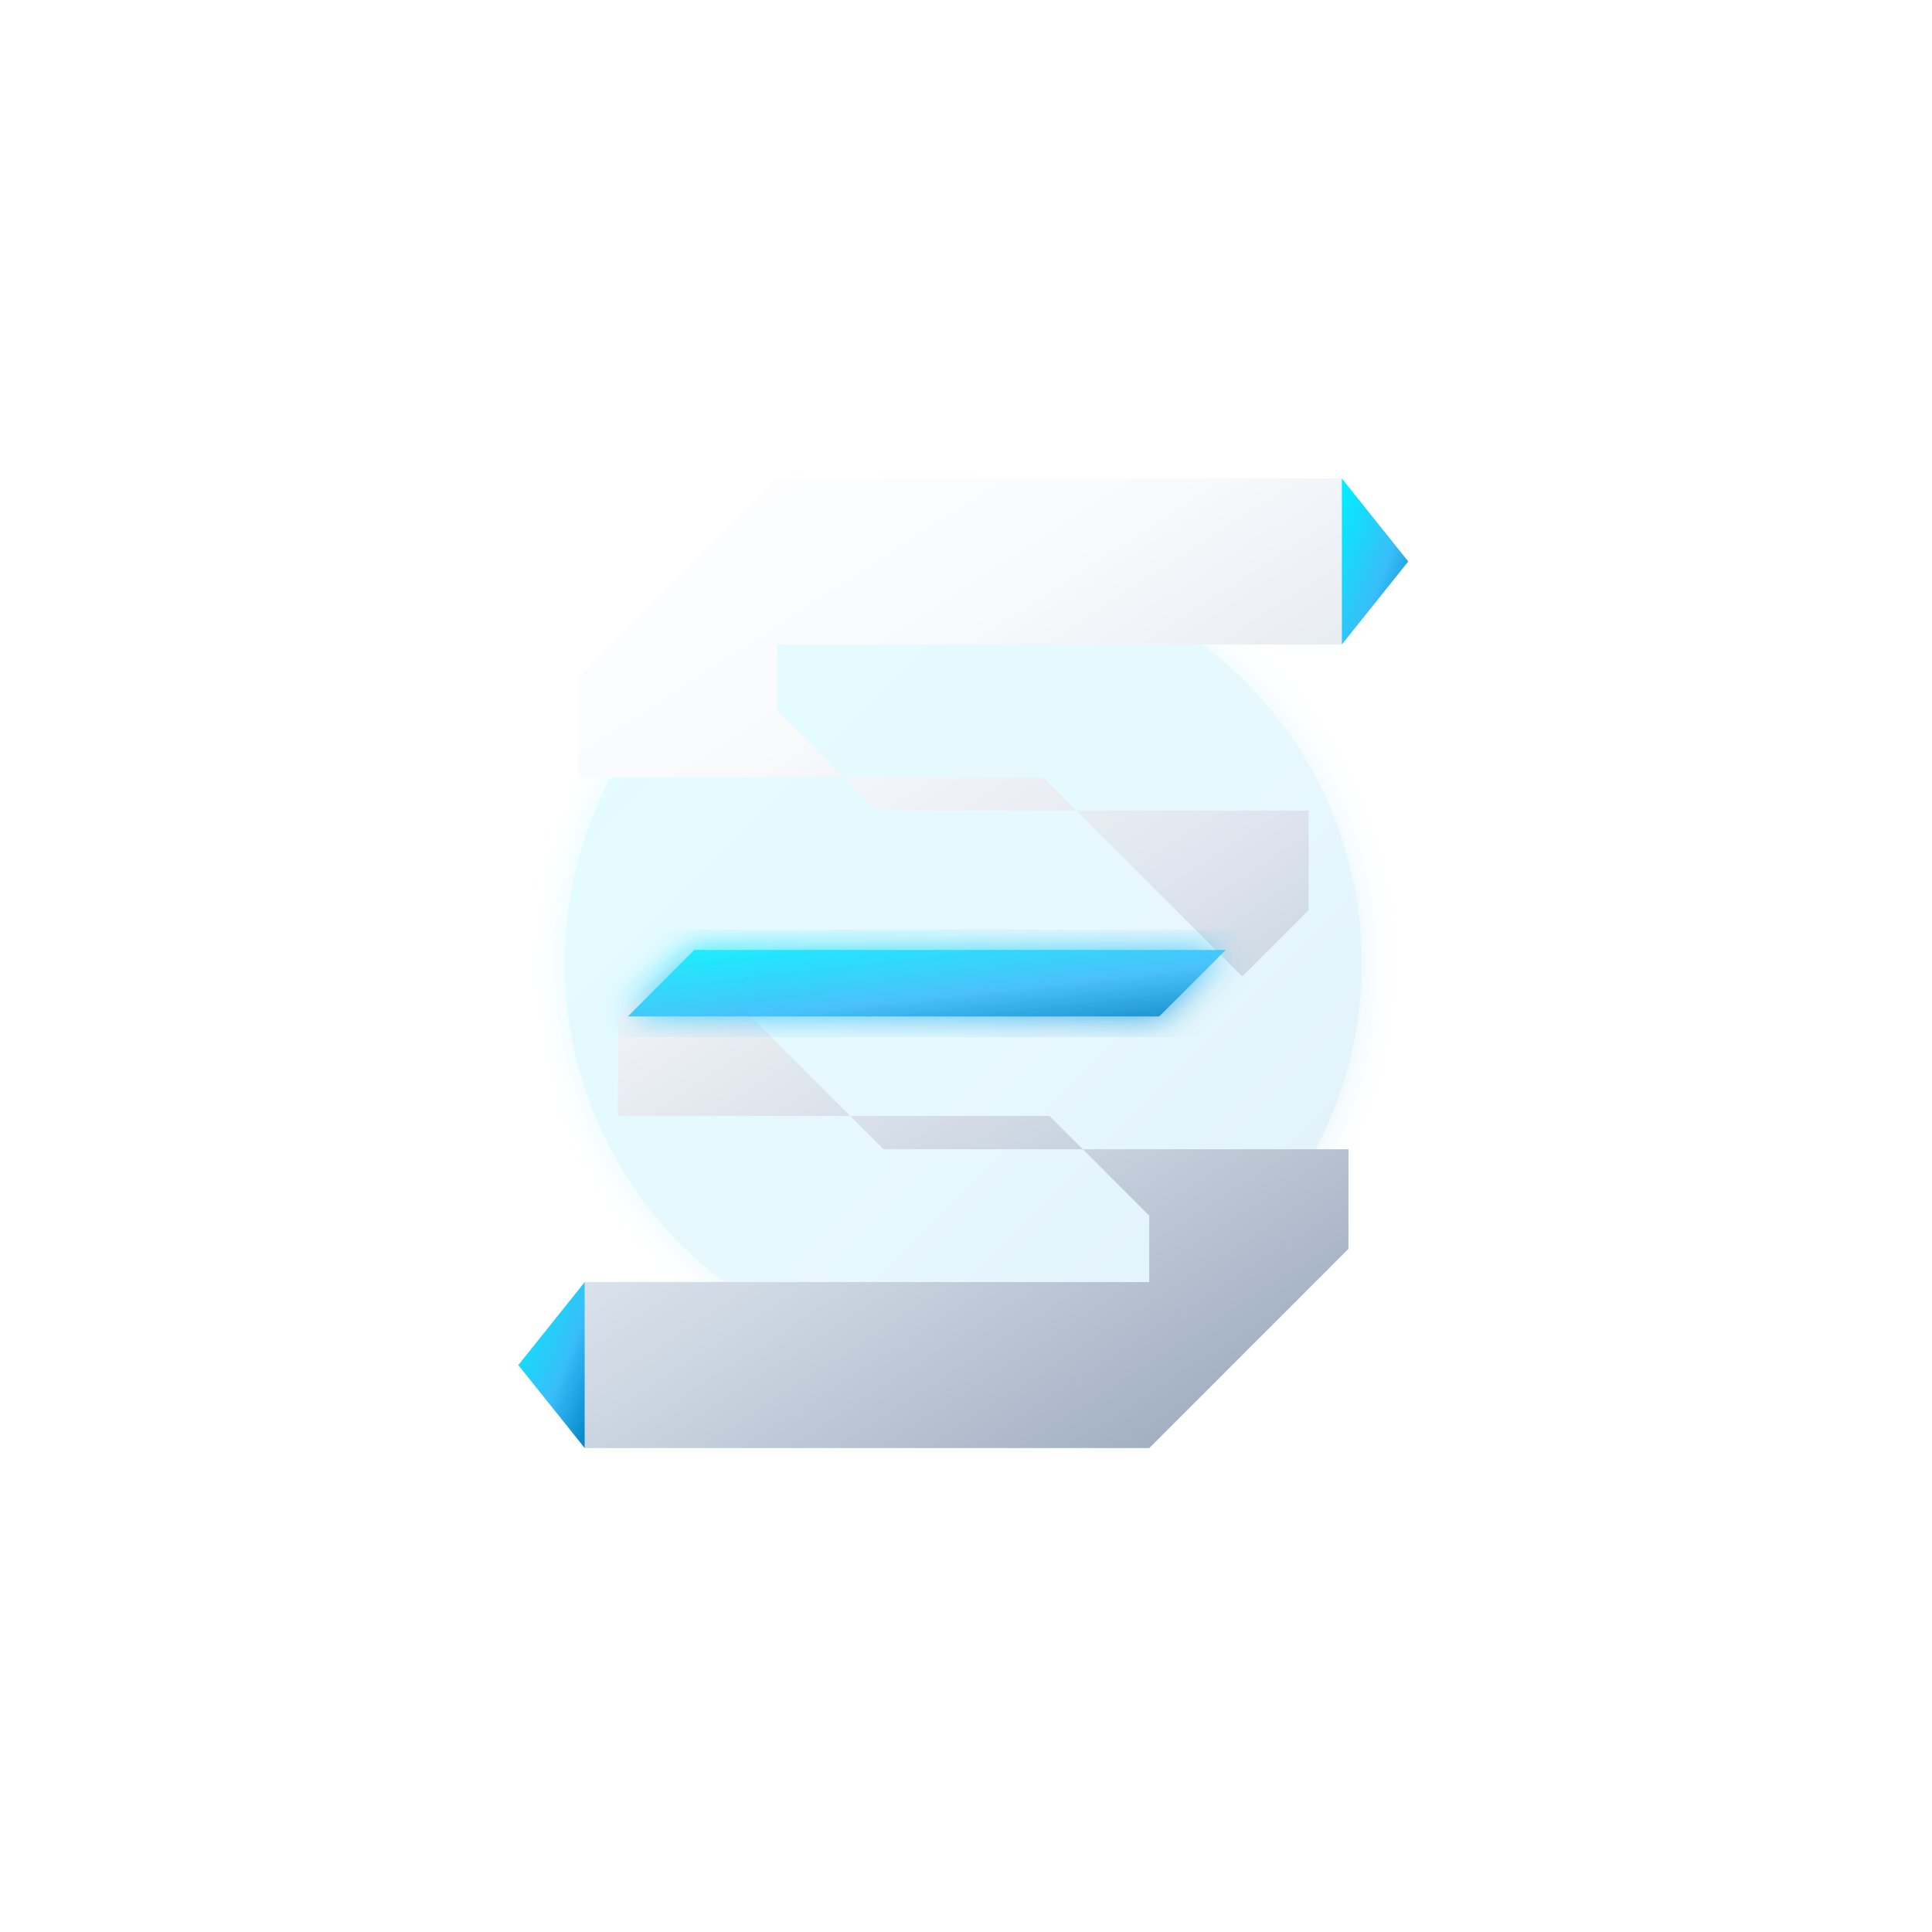
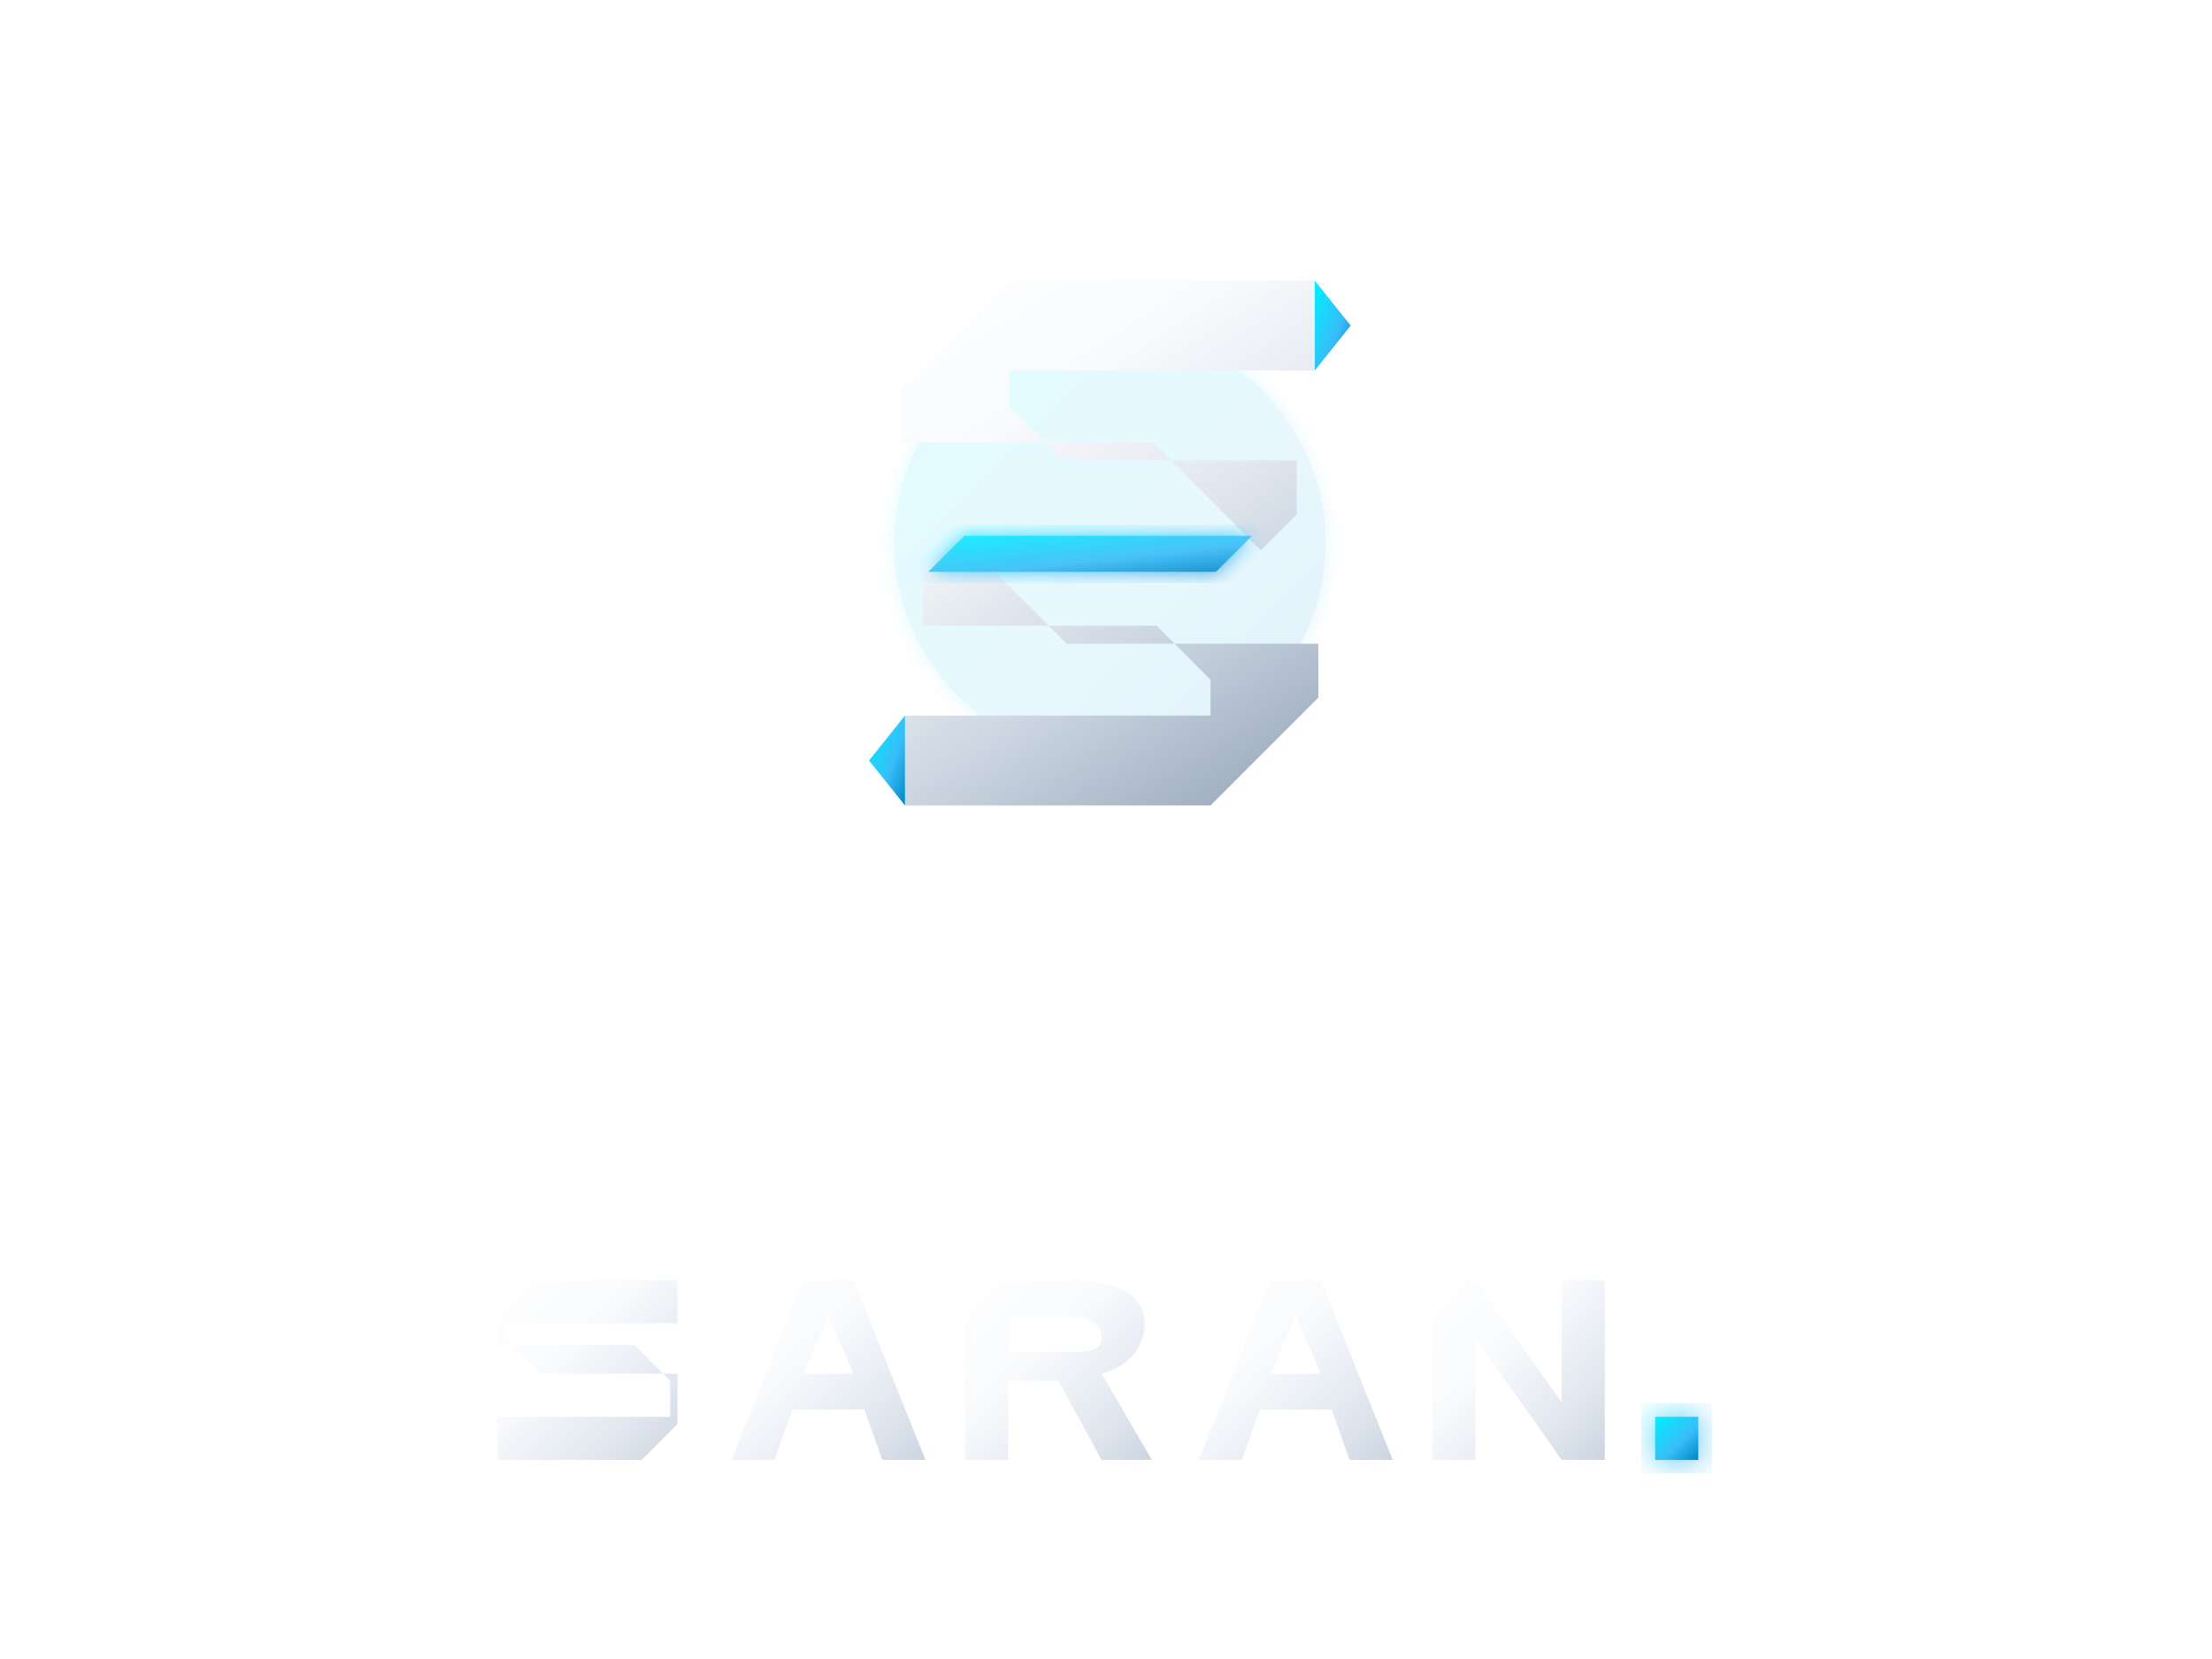
- <svg xmlns="http://www.w3.org/2000/svg" viewBox="0 0 512 512" width="512" height="512">
+ <svg xmlns="http://www.w3.org/2000/svg" viewBox="0 0 800 600" width="800" height="600">
  <defs>
    <linearGradient id="silverMain" x1="0%" y1="0%" x2="100%" y2="100%">
      <stop offset="0%" stop-color="#FFFFFF" />
      <stop offset="40%" stop-color="#F8FAFC" />
      <stop offset="75%" stop-color="#E2E8F0" />
      <stop offset="100%" stop-color="#CBD5E1" />
    </linearGradient>
    <linearGradient id="titaniumDark" x1="0%" y1="0%" x2="100%" y2="100%">
      <stop offset="0%" stop-color="#F8FAFC" />
      <stop offset="50%" stop-color="#CBD5E1" />
      <stop offset="100%" stop-color="#94A3B8" />
    </linearGradient>
    <linearGradient id="cyanPrism" x1="0%" y1="0%" x2="100%" y2="100%">
      <stop offset="0%" stop-color="#00F0FF" />
      <stop offset="60%" stop-color="#38BDF8" />
      <stop offset="100%" stop-color="#0284C7" />
    </linearGradient>
    <filter id="cyanGlow" x="-30%" y="-30%" width="160%" height="160%">
      <feGaussianBlur stdDeviation="5" result="blur" />
      <feComposite in="SourceGraphic" in2="blur" operator="over" />
    </filter>
  </defs>
-   <g transform="translate(30, 30) scale(0.88)">
+   <g transform="translate(235, 30) scale(0.65)">
    <ellipse cx="256" cy="256" rx="120" ry="120" fill="url(#cyanPrism)" opacity="0.12" filter="url(#cyanGlow)" />
    <path d="M 370 110               L 200 110               L 140 170               L 140 200               L 280 200               L 340 260               L 360 240               L 360 210               L 230 210               L 200 180               L 200 160               L 370 160               Z" fill="url(#silverMain)" />
    <path d="M 142 402               L 312 402               L 372 342               L 372 312               L 232 312               L 172 252               L 152 272               L 152 302               L 282 302               L 312 332               L 312 352               L 142 352               Z" fill="url(#titaniumDark)" />
    <path d="M 175 252 L 335 252 L 315 272 L 155 272 Z" fill="url(#cyanPrism)" filter="url(#cyanGlow)" opacity="0.9" />
    <polygon points="370,110 390,135 370,160" fill="url(#cyanPrism)" />
    <polygon points="142,402 122,377 142,352" fill="url(#cyanPrism)" />
  </g>
+   <g transform="translate(180, 450) scale(1.3)">
+     <path d="M 50 10 L 10 10 L 0 20 L 0 28 L 38 28 L 48 38 L 48 48 L 0 48 L 0 60 L 40 60 L 50 50 L 50 36 L 12 36 L 2 26 L 2 22 L 50 22 Z" fill="url(#silverMain)" />
+     <path d="M 85 10 L 65 60 L 77 60 L 82 46 L 102 46 L 107 60 L 119 60 L 99 10 Z M 92 20 L 99 36 L 85 36 Z" fill="url(#silverMain)" />
+     <path d="M 130 10 L 130 60 L 142 60 L 142 38 L 156 38 L 168 60 L 182 60 L 168 36 C 176 34, 180 28, 180 22 C 180 14, 172 10, 160 10 Z M 142 20 L 158 20 C 164 20, 168 22, 168 26 C 168 30, 164 30, 158 30 L 142 30 Z" fill="url(#silverMain)" />
+     <path d="M 215 10 L 195 60 L 207 60 L 212 46 L 232 46 L 237 60 L 249 60 L 229 10 Z M 222 20 L 229 36 L 215 36 Z" fill="url(#silverMain)" />
+     <path d="M 260 10 L 272 10 L 296 44 L 296 10 L 308 10 L 308 60 L 296 60 L 272 26 L 272 60 L 260 60 Z" fill="url(#silverMain)" />
+     <polygon points="322,48 334,48 334,60 322,60" fill="url(#cyanPrism)" filter="url(#cyanGlow)" />
+   </g>
</svg>
